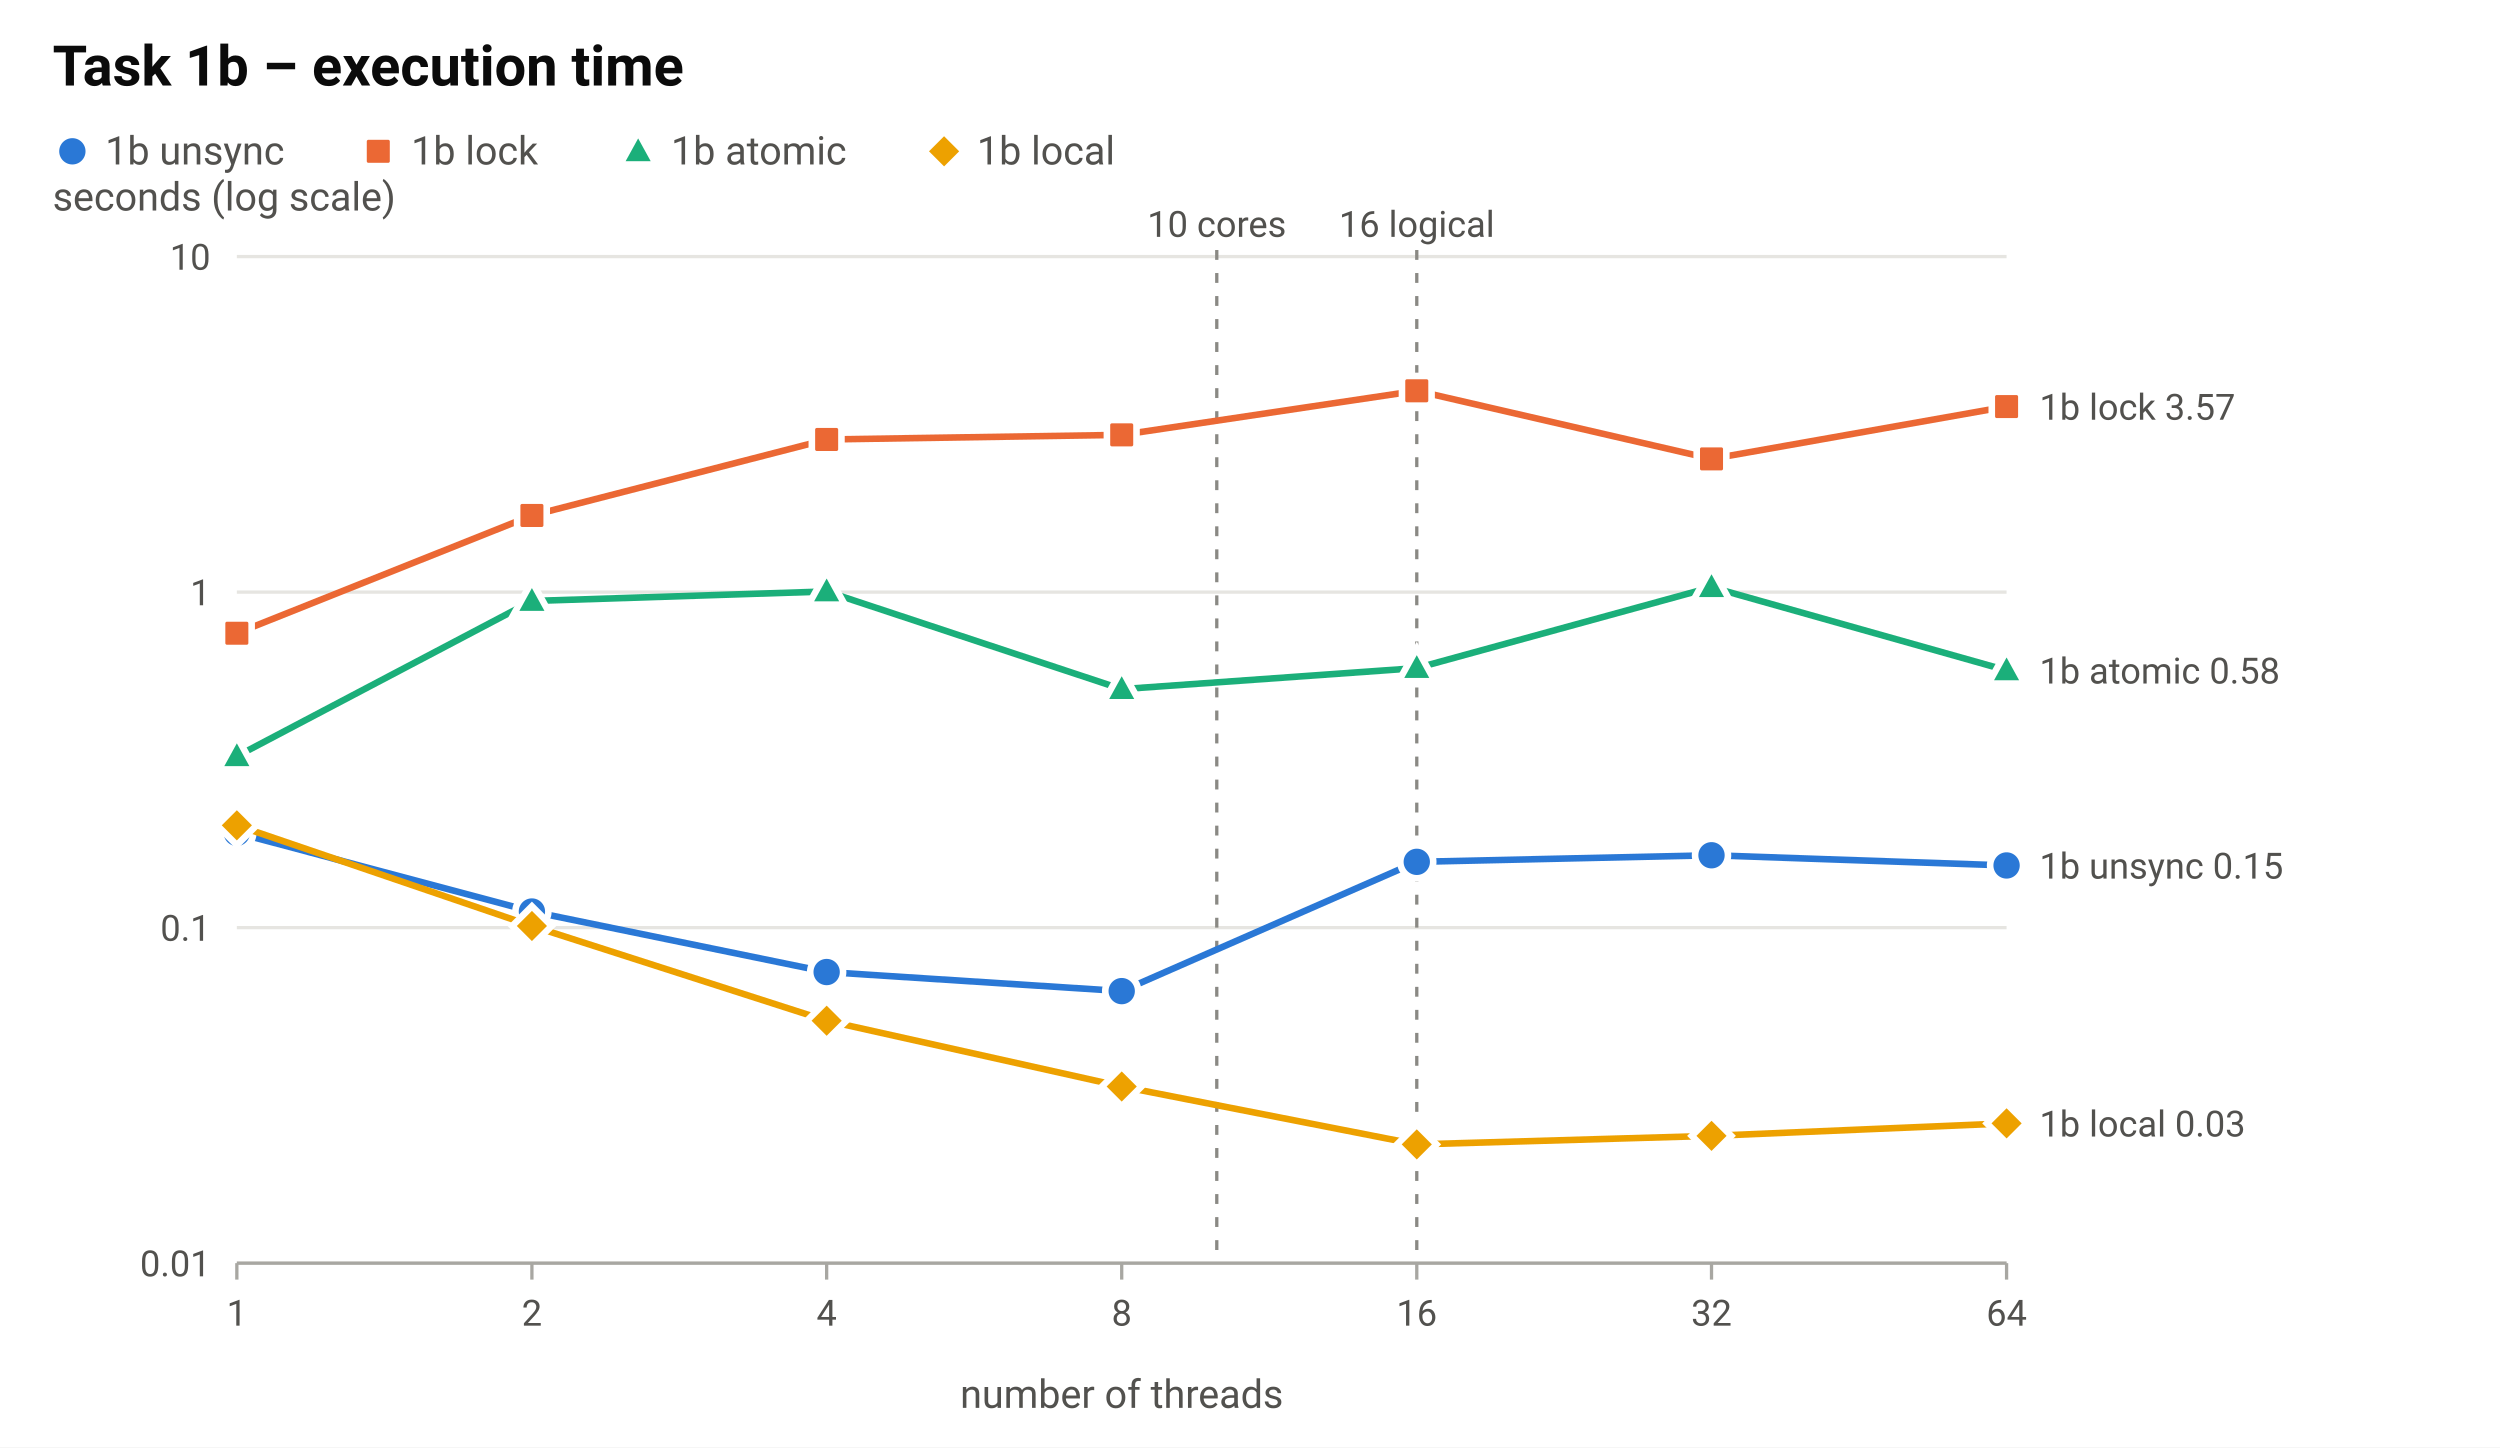
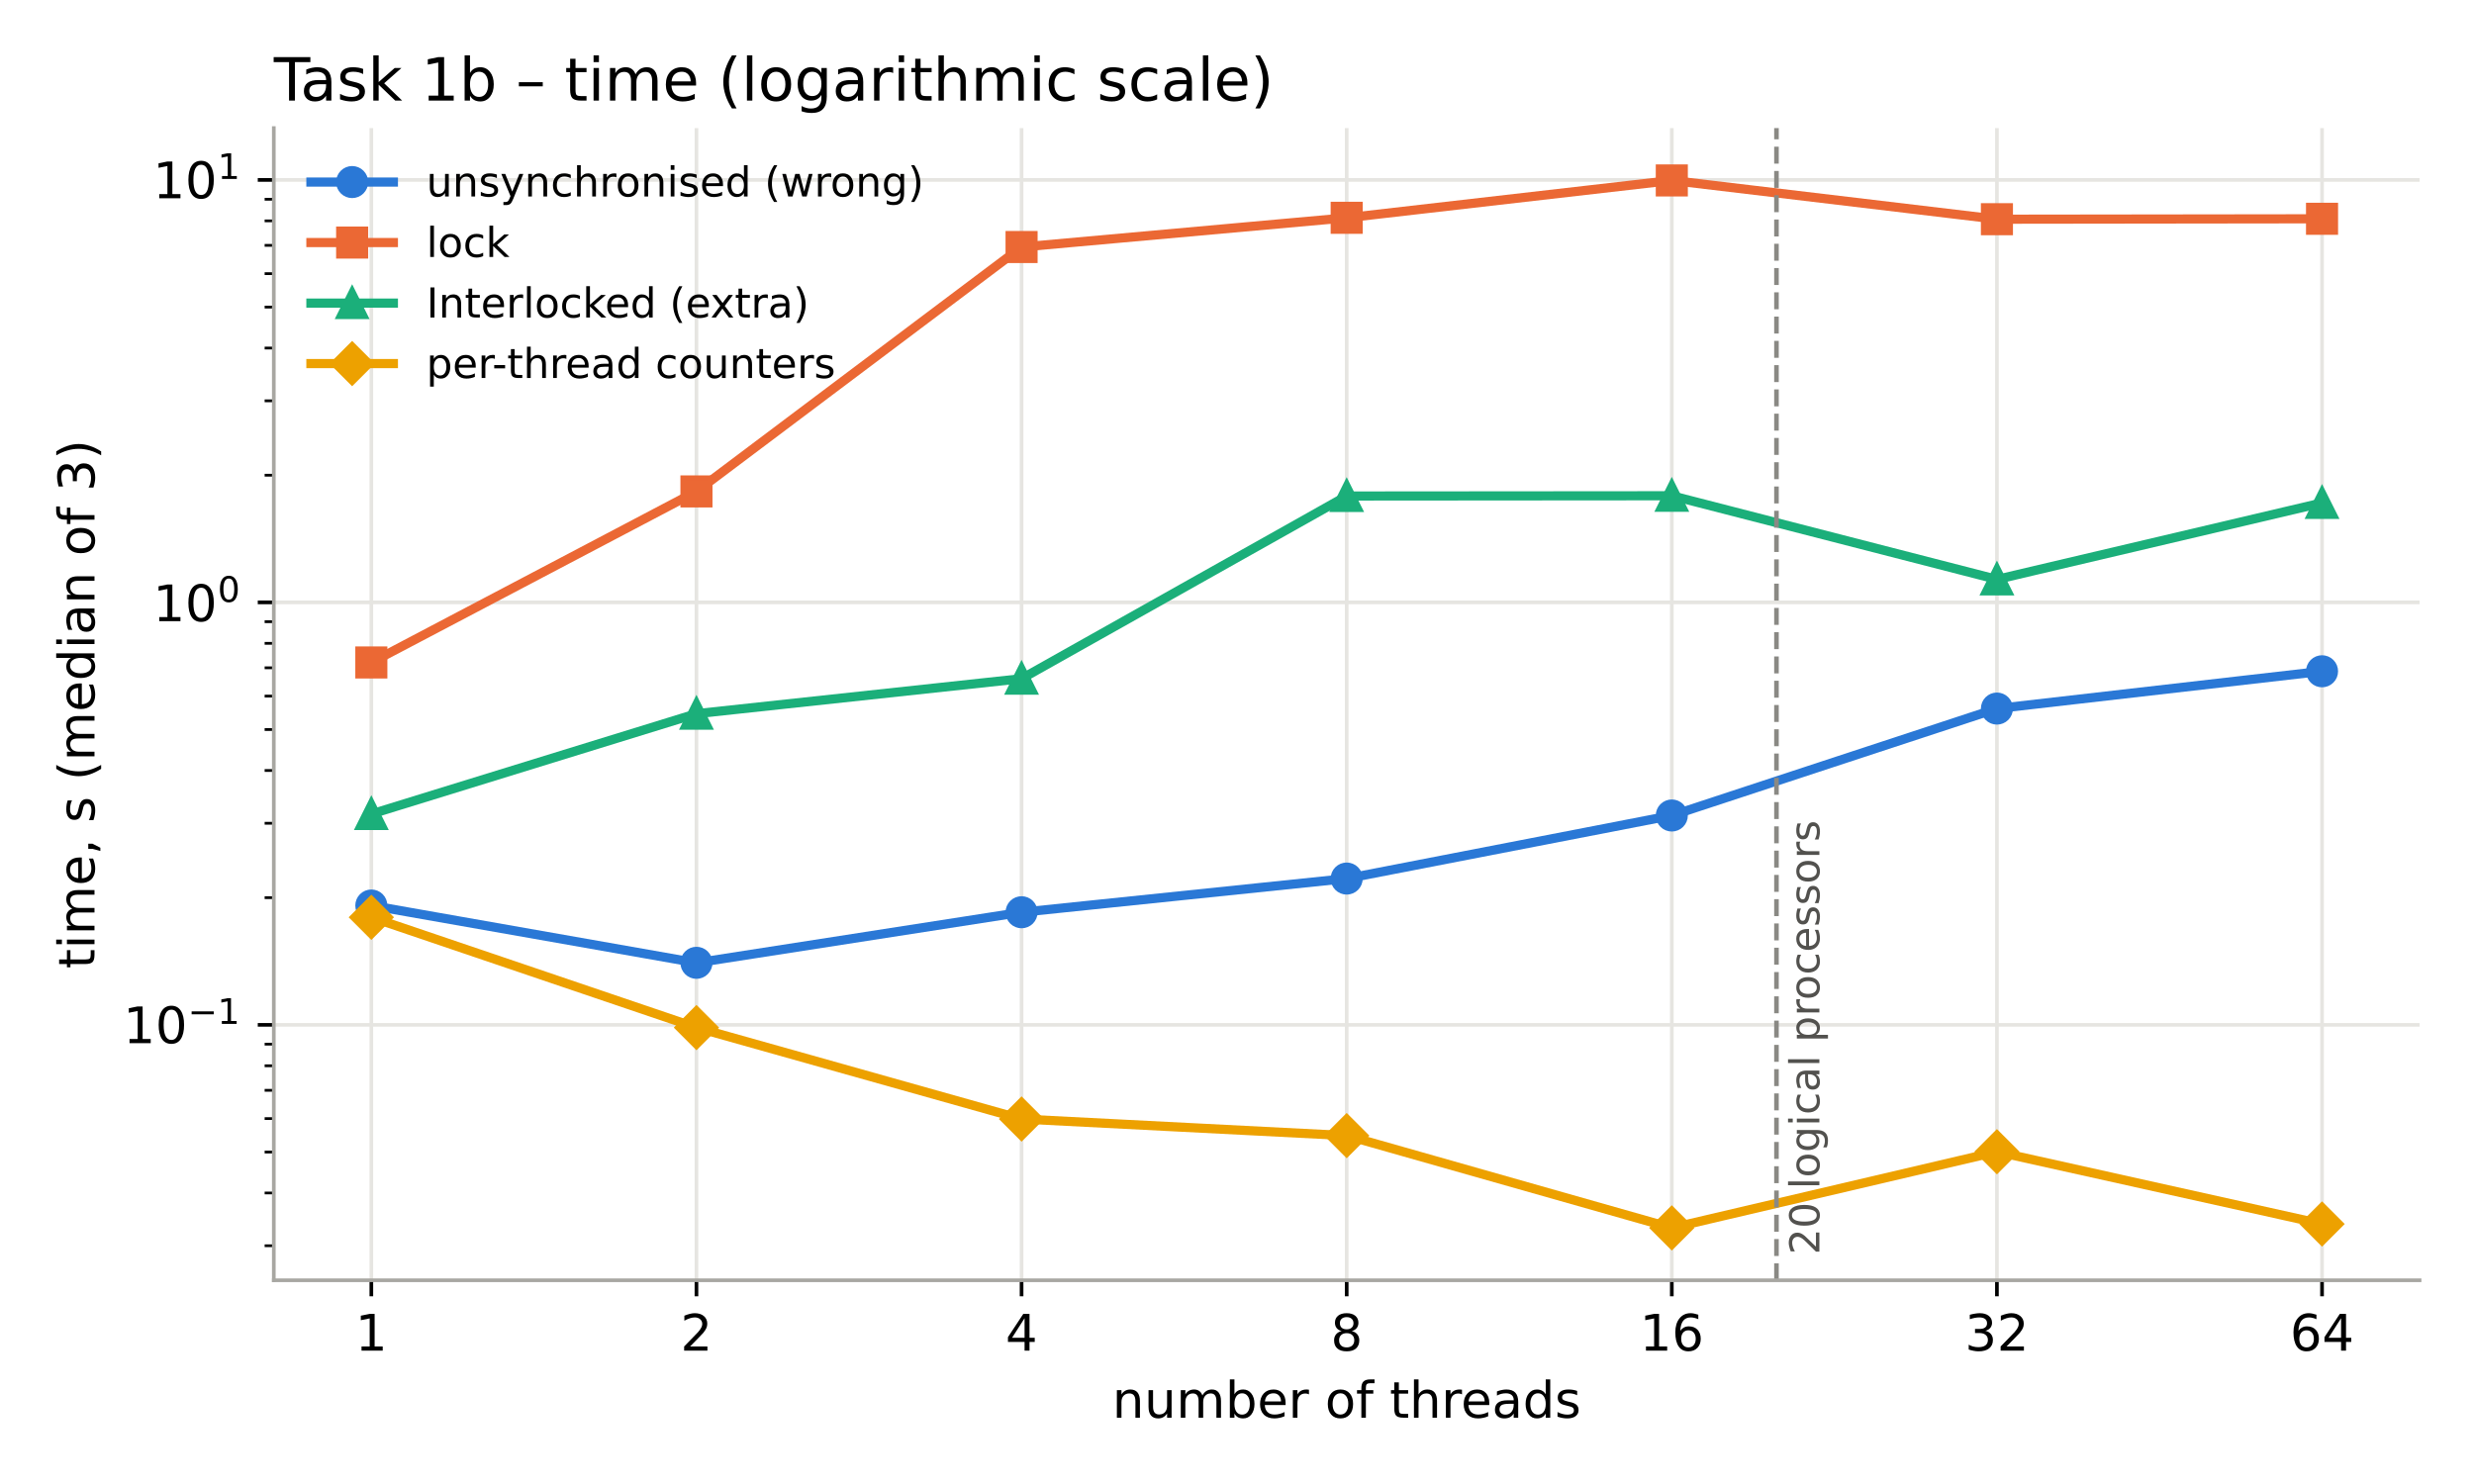
- <svg xmlns="http://www.w3.org/2000/svg" viewBox="0 0 760 440" width="760" height="440" font-family="system-ui, -apple-system, 'Segoe UI', Roboto, sans-serif">
-   <rect width="100%" height="100%" fill="#ffffff" />
-   <text x="16" y="26" font-size="17" font-weight="600" fill="#0b0b0b">Task 1b – execution time</text>
-   <text x="16" y="64" font-size="12" fill="#52514e">seconds (log scale)</text>
-   <circle cx="22.0" cy="46.0" r="5" stroke="#ffffff" stroke-width="2" fill="#2a78d6" />
-   <text x="32" y="50" font-size="12" fill="#52514e">1b unsync</text>
-   <rect x="110.5" y="41.5" width="9" height="9" rx="1.5" stroke="#ffffff" stroke-width="2" fill="#eb6834" />
-   <text x="125" y="50" font-size="12" fill="#52514e">1b lock</text>
-   <path d="M194.0,40.0 L199.5,50.0 L188.5,50.0 Z" stroke="#ffffff" stroke-width="2" fill="#1baf7a" />
-   <text x="204" y="50" font-size="12" fill="#52514e">1b atomic</text>
-   <path d="M287.0,40.0 L293.0,46.0 L287.0,52.0 L281.0,46.0 Z" stroke="#ffffff" stroke-width="2" fill="#eda100" />
-   <text x="297" y="50" font-size="12" fill="#52514e">1b local</text>
-   <line x1="72" x2="610" y1="384.0" y2="384.0" stroke="#e6e5e1" stroke-width="1" />
-   <text x="64" y="388.0" font-size="11" fill="#52514e" text-anchor="end">0.01</text>
-   <line x1="72" x2="610" y1="282.0" y2="282.0" stroke="#e6e5e1" stroke-width="1" />
-   <text x="64" y="286.0" font-size="11" fill="#52514e" text-anchor="end">0.1</text>
-   <line x1="72" x2="610" y1="180.0" y2="180.0" stroke="#e6e5e1" stroke-width="1" />
-   <text x="64" y="184.0" font-size="11" fill="#52514e" text-anchor="end">1</text>
-   <line x1="72" x2="610" y1="78.0" y2="78.0" stroke="#e6e5e1" stroke-width="1" />
-   <text x="64" y="82.0" font-size="11" fill="#52514e" text-anchor="end">10</text>
-   <line x1="72.0" x2="72.0" y1="384" y2="389" stroke="#a8a7a2" />
-   <text x="72.0" y="403" font-size="11" fill="#52514e" text-anchor="middle">1</text>
-   <line x1="161.7" x2="161.7" y1="384" y2="389" stroke="#a8a7a2" />
-   <text x="161.7" y="403" font-size="11" fill="#52514e" text-anchor="middle">2</text>
-   <line x1="251.3" x2="251.3" y1="384" y2="389" stroke="#a8a7a2" />
-   <text x="251.3" y="403" font-size="11" fill="#52514e" text-anchor="middle">4</text>
-   <line x1="341.0" x2="341.0" y1="384" y2="389" stroke="#a8a7a2" />
-   <text x="341.0" y="403" font-size="11" fill="#52514e" text-anchor="middle">8</text>
-   <line x1="430.7" x2="430.7" y1="384" y2="389" stroke="#a8a7a2" />
-   <text x="430.7" y="403" font-size="11" fill="#52514e" text-anchor="middle">16</text>
-   <line x1="520.3" x2="520.3" y1="384" y2="389" stroke="#a8a7a2" />
-   <text x="520.3" y="403" font-size="11" fill="#52514e" text-anchor="middle">32</text>
-   <line x1="610.0" x2="610.0" y1="384" y2="389" stroke="#a8a7a2" />
-   <text x="610.0" y="403" font-size="11" fill="#52514e" text-anchor="middle">64</text>
-   <line x1="72" x2="610" y1="384" y2="384" stroke="#a8a7a2" stroke-width="1" />
-   <text x="341" y="428" font-size="12" fill="#52514e" text-anchor="middle">number of threads</text>
-   <line x1="369.9" x2="369.9" y1="76" y2="384" stroke="#8a8984" stroke-width="1" stroke-dasharray="3 4" />
-   <text x="369.9" y="72" font-size="11" fill="#52514e" text-anchor="middle">10 cores</text>
-   <line x1="430.7" x2="430.7" y1="76" y2="384" stroke="#8a8984" stroke-width="1" stroke-dasharray="3 4" />
-   <text x="430.7" y="72" font-size="11" fill="#52514e" text-anchor="middle">16 logical</text>
-   <path d="M72.0,253.2 L161.7,277.1 L251.3,295.5 L341.0,301.3 L430.7,262.0 L520.3,260.0 L610.0,263.1" fill="none" stroke="#2a78d6" stroke-width="2" stroke-linejoin="round" stroke-linecap="round" />
-   <circle cx="72.0" cy="253.2" r="5" stroke="#ffffff" stroke-width="2" fill="#2a78d6" />
-   <circle cx="161.7" cy="277.1" r="5" stroke="#ffffff" stroke-width="2" fill="#2a78d6" />
-   <circle cx="251.3" cy="295.5" r="5" stroke="#ffffff" stroke-width="2" fill="#2a78d6" />
-   <circle cx="341.0" cy="301.3" r="5" stroke="#ffffff" stroke-width="2" fill="#2a78d6" />
-   <circle cx="430.7" cy="262.0" r="5" stroke="#ffffff" stroke-width="2" fill="#2a78d6" />
-   <circle cx="520.3" cy="260.0" r="5" stroke="#ffffff" stroke-width="2" fill="#2a78d6" />
-   <circle cx="610.0" cy="263.1" r="5" stroke="#ffffff" stroke-width="2" fill="#2a78d6" />
-   <path d="M72.0,192.5 L161.7,156.7 L251.3,133.6 L341.0,132.2 L430.7,118.8 L520.3,139.5 L610.0,123.6" fill="none" stroke="#eb6834" stroke-width="2" stroke-linejoin="round" stroke-linecap="round" />
-   <rect x="67.5" y="188.0" width="9" height="9" rx="1.5" stroke="#ffffff" stroke-width="2" fill="#eb6834" />
-   <rect x="157.2" y="152.2" width="9" height="9" rx="1.5" stroke="#ffffff" stroke-width="2" fill="#eb6834" />
-   <rect x="246.8" y="129.1" width="9" height="9" rx="1.5" stroke="#ffffff" stroke-width="2" fill="#eb6834" />
-   <rect x="336.5" y="127.7" width="9" height="9" rx="1.5" stroke="#ffffff" stroke-width="2" fill="#eb6834" />
-   <rect x="426.2" y="114.3" width="9" height="9" rx="1.5" stroke="#ffffff" stroke-width="2" fill="#eb6834" />
-   <rect x="515.8" y="135.0" width="9" height="9" rx="1.5" stroke="#ffffff" stroke-width="2" fill="#eb6834" />
-   <rect x="605.5" y="119.1" width="9" height="9" rx="1.5" stroke="#ffffff" stroke-width="2" fill="#eb6834" />
-   <path d="M72.0,229.9 L161.7,182.7 L251.3,179.8 L341.0,209.5 L430.7,203.1 L520.3,178.5 L610.0,203.8" fill="none" stroke="#1baf7a" stroke-width="2" stroke-linejoin="round" stroke-linecap="round" />
-   <path d="M72.0,223.9 L77.5,233.9 L66.5,233.9 Z" stroke="#ffffff" stroke-width="2" fill="#1baf7a" />
-   <path d="M161.7,176.7 L167.2,186.7 L156.2,186.7 Z" stroke="#ffffff" stroke-width="2" fill="#1baf7a" />
-   <path d="M251.3,173.8 L256.8,183.8 L245.8,183.8 Z" stroke="#ffffff" stroke-width="2" fill="#1baf7a" />
-   <path d="M341.0,203.5 L346.5,213.5 L335.5,213.5 Z" stroke="#ffffff" stroke-width="2" fill="#1baf7a" />
-   <path d="M430.7,197.1 L436.2,207.1 L425.2,207.1 Z" stroke="#ffffff" stroke-width="2" fill="#1baf7a" />
-   <path d="M520.3,172.5 L525.8,182.5 L514.8,182.5 Z" stroke="#ffffff" stroke-width="2" fill="#1baf7a" />
-   <path d="M610.0,197.8 L615.5,207.8 L604.5,207.8 Z" stroke="#ffffff" stroke-width="2" fill="#1baf7a" />
-   <path d="M72.0,250.9 L161.7,281.5 L251.3,310.3 L341.0,330.3 L430.7,347.9 L520.3,345.3 L610.0,341.5" fill="none" stroke="#eda100" stroke-width="2" stroke-linejoin="round" stroke-linecap="round" />
-   <path d="M72.0,244.9 L78.0,250.9 L72.0,256.9 L66.0,250.9 Z" stroke="#ffffff" stroke-width="2" fill="#eda100" />
-   <path d="M161.7,275.5 L167.7,281.5 L161.7,287.5 L155.7,281.5 Z" stroke="#ffffff" stroke-width="2" fill="#eda100" />
-   <path d="M251.3,304.3 L257.3,310.3 L251.3,316.3 L245.3,310.3 Z" stroke="#ffffff" stroke-width="2" fill="#eda100" />
-   <path d="M341.0,324.3 L347.0,330.3 L341.0,336.3 L335.0,330.3 Z" stroke="#ffffff" stroke-width="2" fill="#eda100" />
-   <path d="M430.7,341.9 L436.7,347.9 L430.7,353.9 L424.7,347.9 Z" stroke="#ffffff" stroke-width="2" fill="#eda100" />
-   <path d="M520.3,339.3 L526.3,345.3 L520.3,351.3 L514.3,345.3 Z" stroke="#ffffff" stroke-width="2" fill="#eda100" />
-   <path d="M610.0,335.5 L616.0,341.5 L610.0,347.5 L604.0,341.5 Z" stroke="#ffffff" stroke-width="2" fill="#eda100" />
-   <text x="620" y="267.1" font-size="11" fill="#52514e">1b unsync  0.15</text>
-   <text x="620" y="127.6" font-size="11" fill="#52514e">1b lock  3.57</text>
-   <text x="620" y="207.8" font-size="11" fill="#52514e">1b atomic  0.58</text>
-   <text x="620" y="345.5" font-size="11" fill="#52514e">1b local  0.03</text>
+ <svg xmlns="http://www.w3.org/2000/svg" xmlns:xlink="http://www.w3.org/1999/xlink" width="540pt" height="324pt" viewBox="0 0 540 324" version="1.1">
+   <defs>
+     <style type="text/css">*{stroke-linejoin: round; stroke-linecap: butt}</style>
+   </defs>
+   <g id="figure_1">
+     <g id="patch_1">
+       <path d="M 0 324  L 540 324  L 540 0  L 0 0  z " style="fill: #ffffff" />
+     </g>
+     <g id="axes_1">
+       <g id="patch_2">
+         <path d="M 59.763 279.52  L 528.12 279.52  L 528.12 27.96  L 59.763 27.96  z " style="fill: #ffffff" />
+       </g>
+       <g id="matplotlib.axis_1">
+         <g id="xtick_1">
+           <g id="line2d_1">
+             <path d="M 81.052 279.52  L 81.052 27.96  " clip-path="url(#p46eb37b39c)" style="fill: none; stroke: #e6e5e1; stroke-width: 0.8; stroke-linecap: square" />
+           </g>
+           <g id="line2d_2">
+             <defs>
+               <path id="mf900697713" d="M 0 0  L 0 3.5  " style="stroke: #000000; stroke-width: 0.8" />
+             </defs>
+             <g>
+               <use xlink:href="#mf900697713" x="81.052" y="279.52" style="stroke: #000000; stroke-width: 0.8" />
+             </g>
+           </g>
+           <g id="text_1">
+             <text style="font-size: 11px; font-family: 'DejaVu Sans', 'Bitstream Vera Sans', 'Computer Modern Sans Serif', 'Lucida Grande', 'Verdana', 'Geneva', 'Lucid', 'Arial', 'Helvetica', 'Avant Garde', sans-serif; text-anchor: middle" x="81.052" y="294.878" transform="rotate(-0 81.05152 294.8783)">1</text>
+           </g>
+         </g>
+         <g id="xtick_2">
+           <g id="line2d_3">
+             <path d="M 152.015 279.52  L 152.015 27.96  " clip-path="url(#p46eb37b39c)" style="fill: none; stroke: #e6e5e1; stroke-width: 0.8; stroke-linecap: square" />
+           </g>
+           <g id="line2d_4">
+             <g>
+               <use xlink:href="#mf900697713" x="152.015" y="279.52" style="stroke: #000000; stroke-width: 0.8" />
+             </g>
+           </g>
+           <g id="text_2">
+             <text style="font-size: 11px; font-family: 'DejaVu Sans', 'Bitstream Vera Sans', 'Computer Modern Sans Serif', 'Lucida Grande', 'Verdana', 'Geneva', 'Lucid', 'Arial', 'Helvetica', 'Avant Garde', sans-serif; text-anchor: middle" x="152.015" y="294.878" transform="rotate(-0 152.0148 294.8783)">2</text>
+           </g>
+         </g>
+         <g id="xtick_3">
+           <g id="line2d_5">
+             <path d="M 222.978 279.52  L 222.978 27.96  " clip-path="url(#p46eb37b39c)" style="fill: none; stroke: #e6e5e1; stroke-width: 0.8; stroke-linecap: square" />
+           </g>
+           <g id="line2d_6">
+             <g>
+               <use xlink:href="#mf900697713" x="222.978" y="279.52" style="stroke: #000000; stroke-width: 0.8" />
+             </g>
+           </g>
+           <g id="text_3">
+             <text style="font-size: 11px; font-family: 'DejaVu Sans', 'Bitstream Vera Sans', 'Computer Modern Sans Serif', 'Lucida Grande', 'Verdana', 'Geneva', 'Lucid', 'Arial', 'Helvetica', 'Avant Garde', sans-serif; text-anchor: middle" x="222.978" y="294.878" transform="rotate(-0 222.978 294.8783)">4</text>
+           </g>
+         </g>
+         <g id="xtick_4">
+           <g id="line2d_7">
+             <path d="M 293.941 279.52  L 293.941 27.96  " clip-path="url(#p46eb37b39c)" style="fill: none; stroke: #e6e5e1; stroke-width: 0.8; stroke-linecap: square" />
+           </g>
+           <g id="line2d_8">
+             <g>
+               <use xlink:href="#mf900697713" x="293.941" y="279.52" style="stroke: #000000; stroke-width: 0.8" />
+             </g>
+           </g>
+           <g id="text_4">
+             <text style="font-size: 11px; font-family: 'DejaVu Sans', 'Bitstream Vera Sans', 'Computer Modern Sans Serif', 'Lucida Grande', 'Verdana', 'Geneva', 'Lucid', 'Arial', 'Helvetica', 'Avant Garde', sans-serif; text-anchor: middle" x="293.941" y="294.878" transform="rotate(-0 293.9413 294.8783)">8</text>
+           </g>
+         </g>
+         <g id="xtick_5">
+           <g id="line2d_9">
+             <path d="M 364.905 279.52  L 364.905 27.96  " clip-path="url(#p46eb37b39c)" style="fill: none; stroke: #e6e5e1; stroke-width: 0.8; stroke-linecap: square" />
+           </g>
+           <g id="line2d_10">
+             <g>
+               <use xlink:href="#mf900697713" x="364.905" y="279.52" style="stroke: #000000; stroke-width: 0.8" />
+             </g>
+           </g>
+           <g id="text_5">
+             <text style="font-size: 11px; font-family: 'DejaVu Sans', 'Bitstream Vera Sans', 'Computer Modern Sans Serif', 'Lucida Grande', 'Verdana', 'Geneva', 'Lucid', 'Arial', 'Helvetica', 'Avant Garde', sans-serif; text-anchor: middle" x="364.905" y="294.878" transform="rotate(-0 364.9045 294.8783)">16</text>
+           </g>
+         </g>
+         <g id="xtick_6">
+           <g id="line2d_11">
+             <path d="M 435.868 279.52  L 435.868 27.96  " clip-path="url(#p46eb37b39c)" style="fill: none; stroke: #e6e5e1; stroke-width: 0.8; stroke-linecap: square" />
+           </g>
+           <g id="line2d_12">
+             <g>
+               <use xlink:href="#mf900697713" x="435.868" y="279.52" style="stroke: #000000; stroke-width: 0.8" />
+             </g>
+           </g>
+           <g id="text_6">
+             <text style="font-size: 11px; font-family: 'DejaVu Sans', 'Bitstream Vera Sans', 'Computer Modern Sans Serif', 'Lucida Grande', 'Verdana', 'Geneva', 'Lucid', 'Arial', 'Helvetica', 'Avant Garde', sans-serif; text-anchor: middle" x="435.868" y="294.878" transform="rotate(-0 435.8678 294.8783)">32</text>
+           </g>
+         </g>
+         <g id="xtick_7">
+           <g id="line2d_13">
+             <path d="M 506.831 279.52  L 506.831 27.96  " clip-path="url(#p46eb37b39c)" style="fill: none; stroke: #e6e5e1; stroke-width: 0.8; stroke-linecap: square" />
+           </g>
+           <g id="line2d_14">
+             <g>
+               <use xlink:href="#mf900697713" x="506.831" y="279.52" style="stroke: #000000; stroke-width: 0.8" />
+             </g>
+           </g>
+           <g id="text_7">
+             <text style="font-size: 11px; font-family: 'DejaVu Sans', 'Bitstream Vera Sans', 'Computer Modern Sans Serif', 'Lucida Grande', 'Verdana', 'Geneva', 'Lucid', 'Arial', 'Helvetica', 'Avant Garde', sans-serif; text-anchor: middle" x="506.831" y="294.878" transform="rotate(-0 506.831 294.8783)">64</text>
+           </g>
+         </g>
+         <g id="text_8">
+           <text style="font-size: 11px; font-family: 'DejaVu Sans', 'Bitstream Vera Sans', 'Computer Modern Sans Serif', 'Lucida Grande', 'Verdana', 'Geneva', 'Lucid', 'Arial', 'Helvetica', 'Avant Garde', sans-serif; text-anchor: middle" x="293.941" y="309.524" transform="rotate(-0 293.9413 309.5242)">number of threads</text>
+         </g>
+       </g>
+       <g id="matplotlib.axis_2">
+         <g id="ytick_1">
+           <g id="line2d_15">
+             <path d="M 59.763 223.754  L 528.12 223.754  " clip-path="url(#p46eb37b39c)" style="fill: none; stroke: #e6e5e1; stroke-width: 0.8; stroke-linecap: square" />
+           </g>
+           <g id="line2d_16">
+             <defs>
+               <path id="m73f5375379" d="M 0 0  L -3.5 0  " style="stroke: #000000; stroke-width: 0.8" />
+             </defs>
+             <g>
+               <use xlink:href="#m73f5375379" x="59.763" y="223.754" style="stroke: #000000; stroke-width: 0.8" />
+             </g>
+           </g>
+           <g id="text_9">
+             <g transform="translate(26.91255 227.9327)">
+               <text>
+                 <tspan x="0" y="-0.178" style="font-size: 11px; font-family: 'DejaVu Sans'">1</tspan>
+                 <tspan x="6.999" y="-0.178" style="font-size: 11px; font-family: 'DejaVu Sans'">0</tspan>
+                 <tspan x="14.102" y="-4.389" style="font-size: 7.7px; font-family: 'DejaVu Sans'">−</tspan>
+                 <tspan x="20.554" y="-4.389" style="font-size: 7.7px; font-family: 'DejaVu Sans'">1</tspan>
+               </text>
+             </g>
+           </g>
+         </g>
+         <g id="ytick_2">
+           <g id="line2d_17">
+             <path d="M 59.763 131.517  L 528.12 131.517  " clip-path="url(#p46eb37b39c)" style="fill: none; stroke: #e6e5e1; stroke-width: 0.8; stroke-linecap: square" />
+           </g>
+           <g id="line2d_18">
+             <g>
+               <use xlink:href="#m73f5375379" x="59.763" y="131.517" style="stroke: #000000; stroke-width: 0.8" />
+             </g>
+           </g>
+           <g id="text_10">
+             <g transform="translate(33.40255 135.6961)">
+               <text>
+                 <tspan x="0" y="-0.069" style="font-size: 11px; font-family: 'DejaVu Sans'">1</tspan>
+                 <tspan x="6.999" y="-0.069" style="font-size: 11px; font-family: 'DejaVu Sans'">0</tspan>
+                 <tspan x="14.102" y="-4.28" style="font-size: 7.7px; font-family: 'DejaVu Sans'">0</tspan>
+               </text>
+             </g>
+           </g>
+         </g>
+         <g id="ytick_3">
+           <g id="line2d_19">
+             <path d="M 59.763 39.28  L 528.12 39.28  " clip-path="url(#p46eb37b39c)" style="fill: none; stroke: #e6e5e1; stroke-width: 0.8; stroke-linecap: square" />
+           </g>
+           <g id="line2d_20">
+             <g>
+               <use xlink:href="#m73f5375379" x="59.763" y="39.28" style="stroke: #000000; stroke-width: 0.8" />
+             </g>
+           </g>
+           <g id="text_11">
+             <g transform="translate(33.40255 43.45937)">
+               <text>
+                 <tspan x="0" y="-0.178" style="font-size: 11px; font-family: 'DejaVu Sans'">1</tspan>
+                 <tspan x="6.999" y="-0.178" style="font-size: 11px; font-family: 'DejaVu Sans'">0</tspan>
+                 <tspan x="14.102" y="-4.389" style="font-size: 7.7px; font-family: 'DejaVu Sans'">1</tspan>
+               </text>
+             </g>
+           </g>
+         </g>
+         <g id="ytick_4">
+           <g id="line2d_21">
+             <defs>
+               <path id="mc5a5f6a3eb" d="M 0 0  L -2 0  " style="stroke: #000000; stroke-width: 0.6" />
+             </defs>
+             <g>
+               <use xlink:href="#mc5a5f6a3eb" x="59.763" y="271.982" style="stroke: #000000; stroke-width: 0.6" />
+             </g>
+           </g>
+         </g>
+         <g id="ytick_5">
+           <g id="line2d_22">
+             <g>
+               <use xlink:href="#mc5a5f6a3eb" x="59.763" y="260.458" style="stroke: #000000; stroke-width: 0.6" />
+             </g>
+           </g>
+         </g>
+         <g id="ytick_6">
+           <g id="line2d_23">
+             <g>
+               <use xlink:href="#mc5a5f6a3eb" x="59.763" y="251.52" style="stroke: #000000; stroke-width: 0.6" />
+             </g>
+           </g>
+         </g>
+         <g id="ytick_7">
+           <g id="line2d_24">
+             <g>
+               <use xlink:href="#mc5a5f6a3eb" x="59.763" y="244.216" style="stroke: #000000; stroke-width: 0.6" />
+             </g>
+           </g>
+         </g>
+         <g id="ytick_8">
+           <g id="line2d_25">
+             <g>
+               <use xlink:href="#mc5a5f6a3eb" x="59.763" y="238.041" style="stroke: #000000; stroke-width: 0.6" />
+             </g>
+           </g>
+         </g>
+         <g id="ytick_9">
+           <g id="line2d_26">
+             <g>
+               <use xlink:href="#mc5a5f6a3eb" x="59.763" y="232.692" style="stroke: #000000; stroke-width: 0.6" />
+             </g>
+           </g>
+         </g>
+         <g id="ytick_10">
+           <g id="line2d_27">
+             <g>
+               <use xlink:href="#mc5a5f6a3eb" x="59.763" y="227.974" style="stroke: #000000; stroke-width: 0.6" />
+             </g>
+           </g>
+         </g>
+         <g id="ytick_11">
+           <g id="line2d_28">
+             <g>
+               <use xlink:href="#mc5a5f6a3eb" x="59.763" y="195.988" style="stroke: #000000; stroke-width: 0.6" />
+             </g>
+           </g>
+         </g>
+         <g id="ytick_12">
+           <g id="line2d_29">
+             <g>
+               <use xlink:href="#mc5a5f6a3eb" x="59.763" y="179.746" style="stroke: #000000; stroke-width: 0.6" />
+             </g>
+           </g>
+         </g>
+         <g id="ytick_13">
+           <g id="line2d_30">
+             <g>
+               <use xlink:href="#mc5a5f6a3eb" x="59.763" y="168.222" style="stroke: #000000; stroke-width: 0.6" />
+             </g>
+           </g>
+         </g>
+         <g id="ytick_14">
+           <g id="line2d_31">
+             <g>
+               <use xlink:href="#mc5a5f6a3eb" x="59.763" y="159.283" style="stroke: #000000; stroke-width: 0.6" />
+             </g>
+           </g>
+         </g>
+         <g id="ytick_15">
+           <g id="line2d_32">
+             <g>
+               <use xlink:href="#mc5a5f6a3eb" x="59.763" y="151.98" style="stroke: #000000; stroke-width: 0.6" />
+             </g>
+           </g>
+         </g>
+         <g id="ytick_16">
+           <g id="line2d_33">
+             <g>
+               <use xlink:href="#mc5a5f6a3eb" x="59.763" y="145.805" style="stroke: #000000; stroke-width: 0.6" />
+             </g>
+           </g>
+         </g>
+         <g id="ytick_17">
+           <g id="line2d_34">
+             <g>
+               <use xlink:href="#mc5a5f6a3eb" x="59.763" y="140.456" style="stroke: #000000; stroke-width: 0.6" />
+             </g>
+           </g>
+         </g>
+         <g id="ytick_18">
+           <g id="line2d_35">
+             <g>
+               <use xlink:href="#mc5a5f6a3eb" x="59.763" y="135.737" style="stroke: #000000; stroke-width: 0.6" />
+             </g>
+           </g>
+         </g>
+         <g id="ytick_19">
+           <g id="line2d_36">
+             <g>
+               <use xlink:href="#mc5a5f6a3eb" x="59.763" y="103.751" style="stroke: #000000; stroke-width: 0.6" />
+             </g>
+           </g>
+         </g>
+         <g id="ytick_20">
+           <g id="line2d_37">
+             <g>
+               <use xlink:href="#mc5a5f6a3eb" x="59.763" y="87.509" style="stroke: #000000; stroke-width: 0.6" />
+             </g>
+           </g>
+         </g>
+         <g id="ytick_21">
+           <g id="line2d_38">
+             <g>
+               <use xlink:href="#mc5a5f6a3eb" x="59.763" y="75.985" style="stroke: #000000; stroke-width: 0.6" />
+             </g>
+           </g>
+         </g>
+         <g id="ytick_22">
+           <g id="line2d_39">
+             <g>
+               <use xlink:href="#mc5a5f6a3eb" x="59.763" y="67.046" style="stroke: #000000; stroke-width: 0.6" />
+             </g>
+           </g>
+         </g>
+         <g id="ytick_23">
+           <g id="line2d_40">
+             <g>
+               <use xlink:href="#mc5a5f6a3eb" x="59.763" y="59.743" style="stroke: #000000; stroke-width: 0.6" />
+             </g>
+           </g>
+         </g>
+         <g id="ytick_24">
+           <g id="line2d_41">
+             <g>
+               <use xlink:href="#mc5a5f6a3eb" x="59.763" y="53.568" style="stroke: #000000; stroke-width: 0.6" />
+             </g>
+           </g>
+         </g>
+         <g id="ytick_25">
+           <g id="line2d_42">
+             <g>
+               <use xlink:href="#mc5a5f6a3eb" x="59.763" y="48.219" style="stroke: #000000; stroke-width: 0.6" />
+             </g>
+           </g>
+         </g>
+         <g id="ytick_26">
+           <g id="line2d_43">
+             <g>
+               <use xlink:href="#mc5a5f6a3eb" x="59.763" y="43.501" style="stroke: #000000; stroke-width: 0.6" />
+             </g>
+           </g>
+         </g>
+         <g id="text_12">
+           <text style="font-size: 11px; font-family: 'DejaVu Sans', 'Bitstream Vera Sans', 'Computer Modern Sans Serif', 'Lucida Grande', 'Verdana', 'Geneva', 'Lucid', 'Arial', 'Helvetica', 'Avant Garde', sans-serif; text-anchor: middle" x="20.625" y="153.74" transform="rotate(-90 20.62489 153.74)">time, s (median of 3)</text>
+         </g>
+       </g>
+       <g id="line2d_44">
+         <path d="M 81.052 197.7  L 152.015 210.209  L 222.978 199.169  L 293.941 191.814  L 364.905 178.045  L 435.868 154.7  L 506.831 146.559  " clip-path="url(#p46eb37b39c)" style="fill: none; stroke: #2a78d6; stroke-width: 2; stroke-linecap: square" />
+         <defs>
+           <path id="m5349af043a" d="M 0 3  C 0.796 3 1.559 2.684 2.121 2.121  C 2.684 1.559 3 0.796 3 0  C 3 -0.796 2.684 -1.559 2.121 -2.121  C 1.559 -2.684 0.796 -3 0 -3  C -0.796 -3 -1.559 -2.684 -2.121 -2.121  C -2.684 -1.559 -3 -0.796 -3 0  C -3 0.796 -2.684 1.559 -2.121 2.121  C -1.559 2.684 -0.796 3 0 3  z " style="stroke: #2a78d6" />
+         </defs>
+         <g clip-path="url(#p46eb37b39c)">
+           <use xlink:href="#m5349af043a" x="81.052" y="197.7" style="fill: #2a78d6; stroke: #2a78d6" />
+           <use xlink:href="#m5349af043a" x="152.015" y="210.209" style="fill: #2a78d6; stroke: #2a78d6" />
+           <use xlink:href="#m5349af043a" x="222.978" y="199.169" style="fill: #2a78d6; stroke: #2a78d6" />
+           <use xlink:href="#m5349af043a" x="293.941" y="191.814" style="fill: #2a78d6; stroke: #2a78d6" />
+           <use xlink:href="#m5349af043a" x="364.905" y="178.045" style="fill: #2a78d6; stroke: #2a78d6" />
+           <use xlink:href="#m5349af043a" x="435.868" y="154.7" style="fill: #2a78d6; stroke: #2a78d6" />
+           <use xlink:href="#m5349af043a" x="506.831" y="146.559" style="fill: #2a78d6; stroke: #2a78d6" />
+         </g>
+       </g>
+       <g id="line2d_45">
+         <path d="M 81.052 144.634  L 152.015 107.292  L 222.978 53.931  L 293.941 47.551  L 364.905 39.395  L 435.868 47.859  L 506.831 47.768  " clip-path="url(#p46eb37b39c)" style="fill: none; stroke: #eb6834; stroke-width: 2; stroke-linecap: square" />
+         <defs>
+           <path id="m368f507d27" d="M -3 3  L 3 3  L 3 -3  L -3 -3  z " style="stroke: #eb6834; stroke-linejoin: miter" />
+         </defs>
+         <g clip-path="url(#p46eb37b39c)">
+           <use xlink:href="#m368f507d27" x="81.052" y="144.634" style="fill: #eb6834; stroke: #eb6834; stroke-linejoin: miter" />
+           <use xlink:href="#m368f507d27" x="152.015" y="107.292" style="fill: #eb6834; stroke: #eb6834; stroke-linejoin: miter" />
+           <use xlink:href="#m368f507d27" x="222.978" y="53.931" style="fill: #eb6834; stroke: #eb6834; stroke-linejoin: miter" />
+           <use xlink:href="#m368f507d27" x="293.941" y="47.551" style="fill: #eb6834; stroke: #eb6834; stroke-linejoin: miter" />
+           <use xlink:href="#m368f507d27" x="364.905" y="39.395" style="fill: #eb6834; stroke: #eb6834; stroke-linejoin: miter" />
+           <use xlink:href="#m368f507d27" x="435.868" y="47.859" style="fill: #eb6834; stroke: #eb6834; stroke-linejoin: miter" />
+           <use xlink:href="#m368f507d27" x="506.831" y="47.768" style="fill: #eb6834; stroke: #eb6834; stroke-linejoin: miter" />
+         </g>
+       </g>
+       <g id="line2d_46">
+         <path d="M 81.052 177.723  L 152.015 155.816  L 222.978 148.175  L 293.941 108.294  L 364.905 108.238  L 435.868 126.5  L 506.831 109.795  " clip-path="url(#p46eb37b39c)" style="fill: none; stroke: #1baf7a; stroke-width: 2; stroke-linecap: square" />
+         <defs>
+           <path id="mcd5ace65e0" d="M 0 -3  L -3 3  L 3 3  z " style="stroke: #1baf7a; stroke-linejoin: miter" />
+         </defs>
+         <g clip-path="url(#p46eb37b39c)">
+           <use xlink:href="#mcd5ace65e0" x="81.052" y="177.723" style="fill: #1baf7a; stroke: #1baf7a; stroke-linejoin: miter" />
+           <use xlink:href="#mcd5ace65e0" x="152.015" y="155.816" style="fill: #1baf7a; stroke: #1baf7a; stroke-linejoin: miter" />
+           <use xlink:href="#mcd5ace65e0" x="222.978" y="148.175" style="fill: #1baf7a; stroke: #1baf7a; stroke-linejoin: miter" />
+           <use xlink:href="#mcd5ace65e0" x="293.941" y="108.294" style="fill: #1baf7a; stroke: #1baf7a; stroke-linejoin: miter" />
+           <use xlink:href="#mcd5ace65e0" x="364.905" y="108.238" style="fill: #1baf7a; stroke: #1baf7a; stroke-linejoin: miter" />
+           <use xlink:href="#mcd5ace65e0" x="435.868" y="126.5" style="fill: #1baf7a; stroke: #1baf7a; stroke-linejoin: miter" />
+           <use xlink:href="#mcd5ace65e0" x="506.831" y="109.795" style="fill: #1baf7a; stroke: #1baf7a; stroke-linejoin: miter" />
+         </g>
+       </g>
+       <g id="line2d_47">
+         <path d="M 81.052 200.271  L 152.015 224.353  L 222.978 244.312  L 293.941 247.937  L 364.905 268.085  L 435.868 251.456  L 506.831 267.237  " clip-path="url(#p46eb37b39c)" style="fill: none; stroke: #eda100; stroke-width: 2; stroke-linecap: square" />
+         <defs>
+           <path id="m58b0ddde1d" d="M -0 4.243  L 4.243 0  L 0 -4.243  L -4.243 -0  z " style="stroke: #eda100; stroke-linejoin: miter" />
+         </defs>
+         <g clip-path="url(#p46eb37b39c)">
+           <use xlink:href="#m58b0ddde1d" x="81.052" y="200.271" style="fill: #eda100; stroke: #eda100; stroke-linejoin: miter" />
+           <use xlink:href="#m58b0ddde1d" x="152.015" y="224.353" style="fill: #eda100; stroke: #eda100; stroke-linejoin: miter" />
+           <use xlink:href="#m58b0ddde1d" x="222.978" y="244.312" style="fill: #eda100; stroke: #eda100; stroke-linejoin: miter" />
+           <use xlink:href="#m58b0ddde1d" x="293.941" y="247.937" style="fill: #eda100; stroke: #eda100; stroke-linejoin: miter" />
+           <use xlink:href="#m58b0ddde1d" x="364.905" y="268.085" style="fill: #eda100; stroke: #eda100; stroke-linejoin: miter" />
+           <use xlink:href="#m58b0ddde1d" x="435.868" y="251.456" style="fill: #eda100; stroke: #eda100; stroke-linejoin: miter" />
+           <use xlink:href="#m58b0ddde1d" x="506.831" y="267.237" style="fill: #eda100; stroke: #eda100; stroke-linejoin: miter" />
+         </g>
+       </g>
+       <g id="line2d_48">
+         <path d="M 387.75 279.52  L 387.75 27.96  " clip-path="url(#p46eb37b39c)" style="fill: none; stroke-dasharray: 3.7,1.6; stroke-dashoffset: 0; stroke: #8a8984" />
+       </g>
+       <g id="patch_3">
+         <path d="M 59.763 279.52  L 59.763 27.96  " style="fill: none; stroke: #a8a7a2; stroke-width: 0.8; stroke-linejoin: miter; stroke-linecap: square" />
+       </g>
+       <g id="patch_4">
+         <path d="M 59.763 279.52  L 528.12 279.52  " style="fill: none; stroke: #a8a7a2; stroke-width: 0.8; stroke-linejoin: miter; stroke-linecap: square" />
+       </g>
+       <g id="text_13">
+         <text style="font-size: 9px; font-family: 'DejaVu Sans', 'Bitstream Vera Sans', 'Computer Modern Sans Serif', 'Lucida Grande', 'Verdana', 'Geneva', 'Lucid', 'Arial', 'Helvetica', 'Avant Garde', sans-serif; fill: #52514e" transform="translate(397.1162 273.9214) rotate(-90)">20 logical processors</text>
+       </g>
+       <g id="text_14">
+         <text style="font-size: 13px; font-family: 'DejaVu Sans', 'Bitstream Vera Sans', 'Computer Modern Sans Serif', 'Lucida Grande', 'Verdana', 'Geneva', 'Lucid', 'Arial', 'Helvetica', 'Avant Garde', sans-serif; text-anchor: start" x="59.763" y="21.96" transform="rotate(-0 59.76255 21.96)">Task 1b – time (logarithmic scale)</text>
+       </g>
+       <g id="legend_1">
+         <g id="line2d_49">
+           <path d="M 67.863 39.749  L 76.863 39.749  L 85.863 39.749  " style="fill: none; stroke: #2a78d6; stroke-width: 2; stroke-linecap: square" />
+           <g>
+             <use xlink:href="#m5349af043a" x="76.863" y="39.749" style="fill: #2a78d6; stroke: #2a78d6" />
+           </g>
+         </g>
+         <g id="text_15">
+           <text style="font-size: 9px; font-family: 'DejaVu Sans', 'Bitstream Vera Sans', 'Computer Modern Sans Serif', 'Lucida Grande', 'Verdana', 'Geneva', 'Lucid', 'Arial', 'Helvetica', 'Avant Garde', sans-serif; text-anchor: start" x="93.063" y="42.899" transform="rotate(-0 93.06255 42.89859)">unsynchronised (wrong)</text>
+         </g>
+         <g id="line2d_50">
+           <path d="M 67.863 52.959  L 76.863 52.959  L 85.863 52.959  " style="fill: none; stroke: #eb6834; stroke-width: 2; stroke-linecap: square" />
+           <g>
+             <use xlink:href="#m368f507d27" x="76.863" y="52.959" style="fill: #eb6834; stroke: #eb6834; stroke-linejoin: miter" />
+           </g>
+         </g>
+         <g id="text_16">
+           <text style="font-size: 9px; font-family: 'DejaVu Sans', 'Bitstream Vera Sans', 'Computer Modern Sans Serif', 'Lucida Grande', 'Verdana', 'Geneva', 'Lucid', 'Arial', 'Helvetica', 'Avant Garde', sans-serif; text-anchor: start" x="93.063" y="56.109" transform="rotate(-0 93.06255 56.10891)">lock</text>
+         </g>
+         <g id="line2d_51">
+           <path d="M 67.863 66.169  L 76.863 66.169  L 85.863 66.169  " style="fill: none; stroke: #1baf7a; stroke-width: 2; stroke-linecap: square" />
+           <g>
+             <use xlink:href="#mcd5ace65e0" x="76.863" y="66.169" style="fill: #1baf7a; stroke: #1baf7a; stroke-linejoin: miter" />
+           </g>
+         </g>
+         <g id="text_17">
+           <text style="font-size: 9px; font-family: 'DejaVu Sans', 'Bitstream Vera Sans', 'Computer Modern Sans Serif', 'Lucida Grande', 'Verdana', 'Geneva', 'Lucid', 'Arial', 'Helvetica', 'Avant Garde', sans-serif; text-anchor: start" x="93.063" y="69.319" transform="rotate(-0 93.06255 69.31922)">Interlocked (extra)</text>
+         </g>
+         <g id="line2d_52">
+           <path d="M 67.863 79.38  L 76.863 79.38  L 85.863 79.38  " style="fill: none; stroke: #eda100; stroke-width: 2; stroke-linecap: square" />
+           <g>
+             <use xlink:href="#m58b0ddde1d" x="76.863" y="79.38" style="fill: #eda100; stroke: #eda100; stroke-linejoin: miter" />
+           </g>
+         </g>
+         <g id="text_18">
+           <text style="font-size: 9px; font-family: 'DejaVu Sans', 'Bitstream Vera Sans', 'Computer Modern Sans Serif', 'Lucida Grande', 'Verdana', 'Geneva', 'Lucid', 'Arial', 'Helvetica', 'Avant Garde', sans-serif; text-anchor: start" x="93.063" y="82.53" transform="rotate(-0 93.06255 82.52953)">per-thread counters</text>
+         </g>
+       </g>
+     </g>
+   </g>
+   <defs>
+     <clipPath id="p46eb37b39c">
+       <rect x="59.763" y="27.96" width="468.357" height="251.56" />
+     </clipPath>
+   </defs>
</svg>
